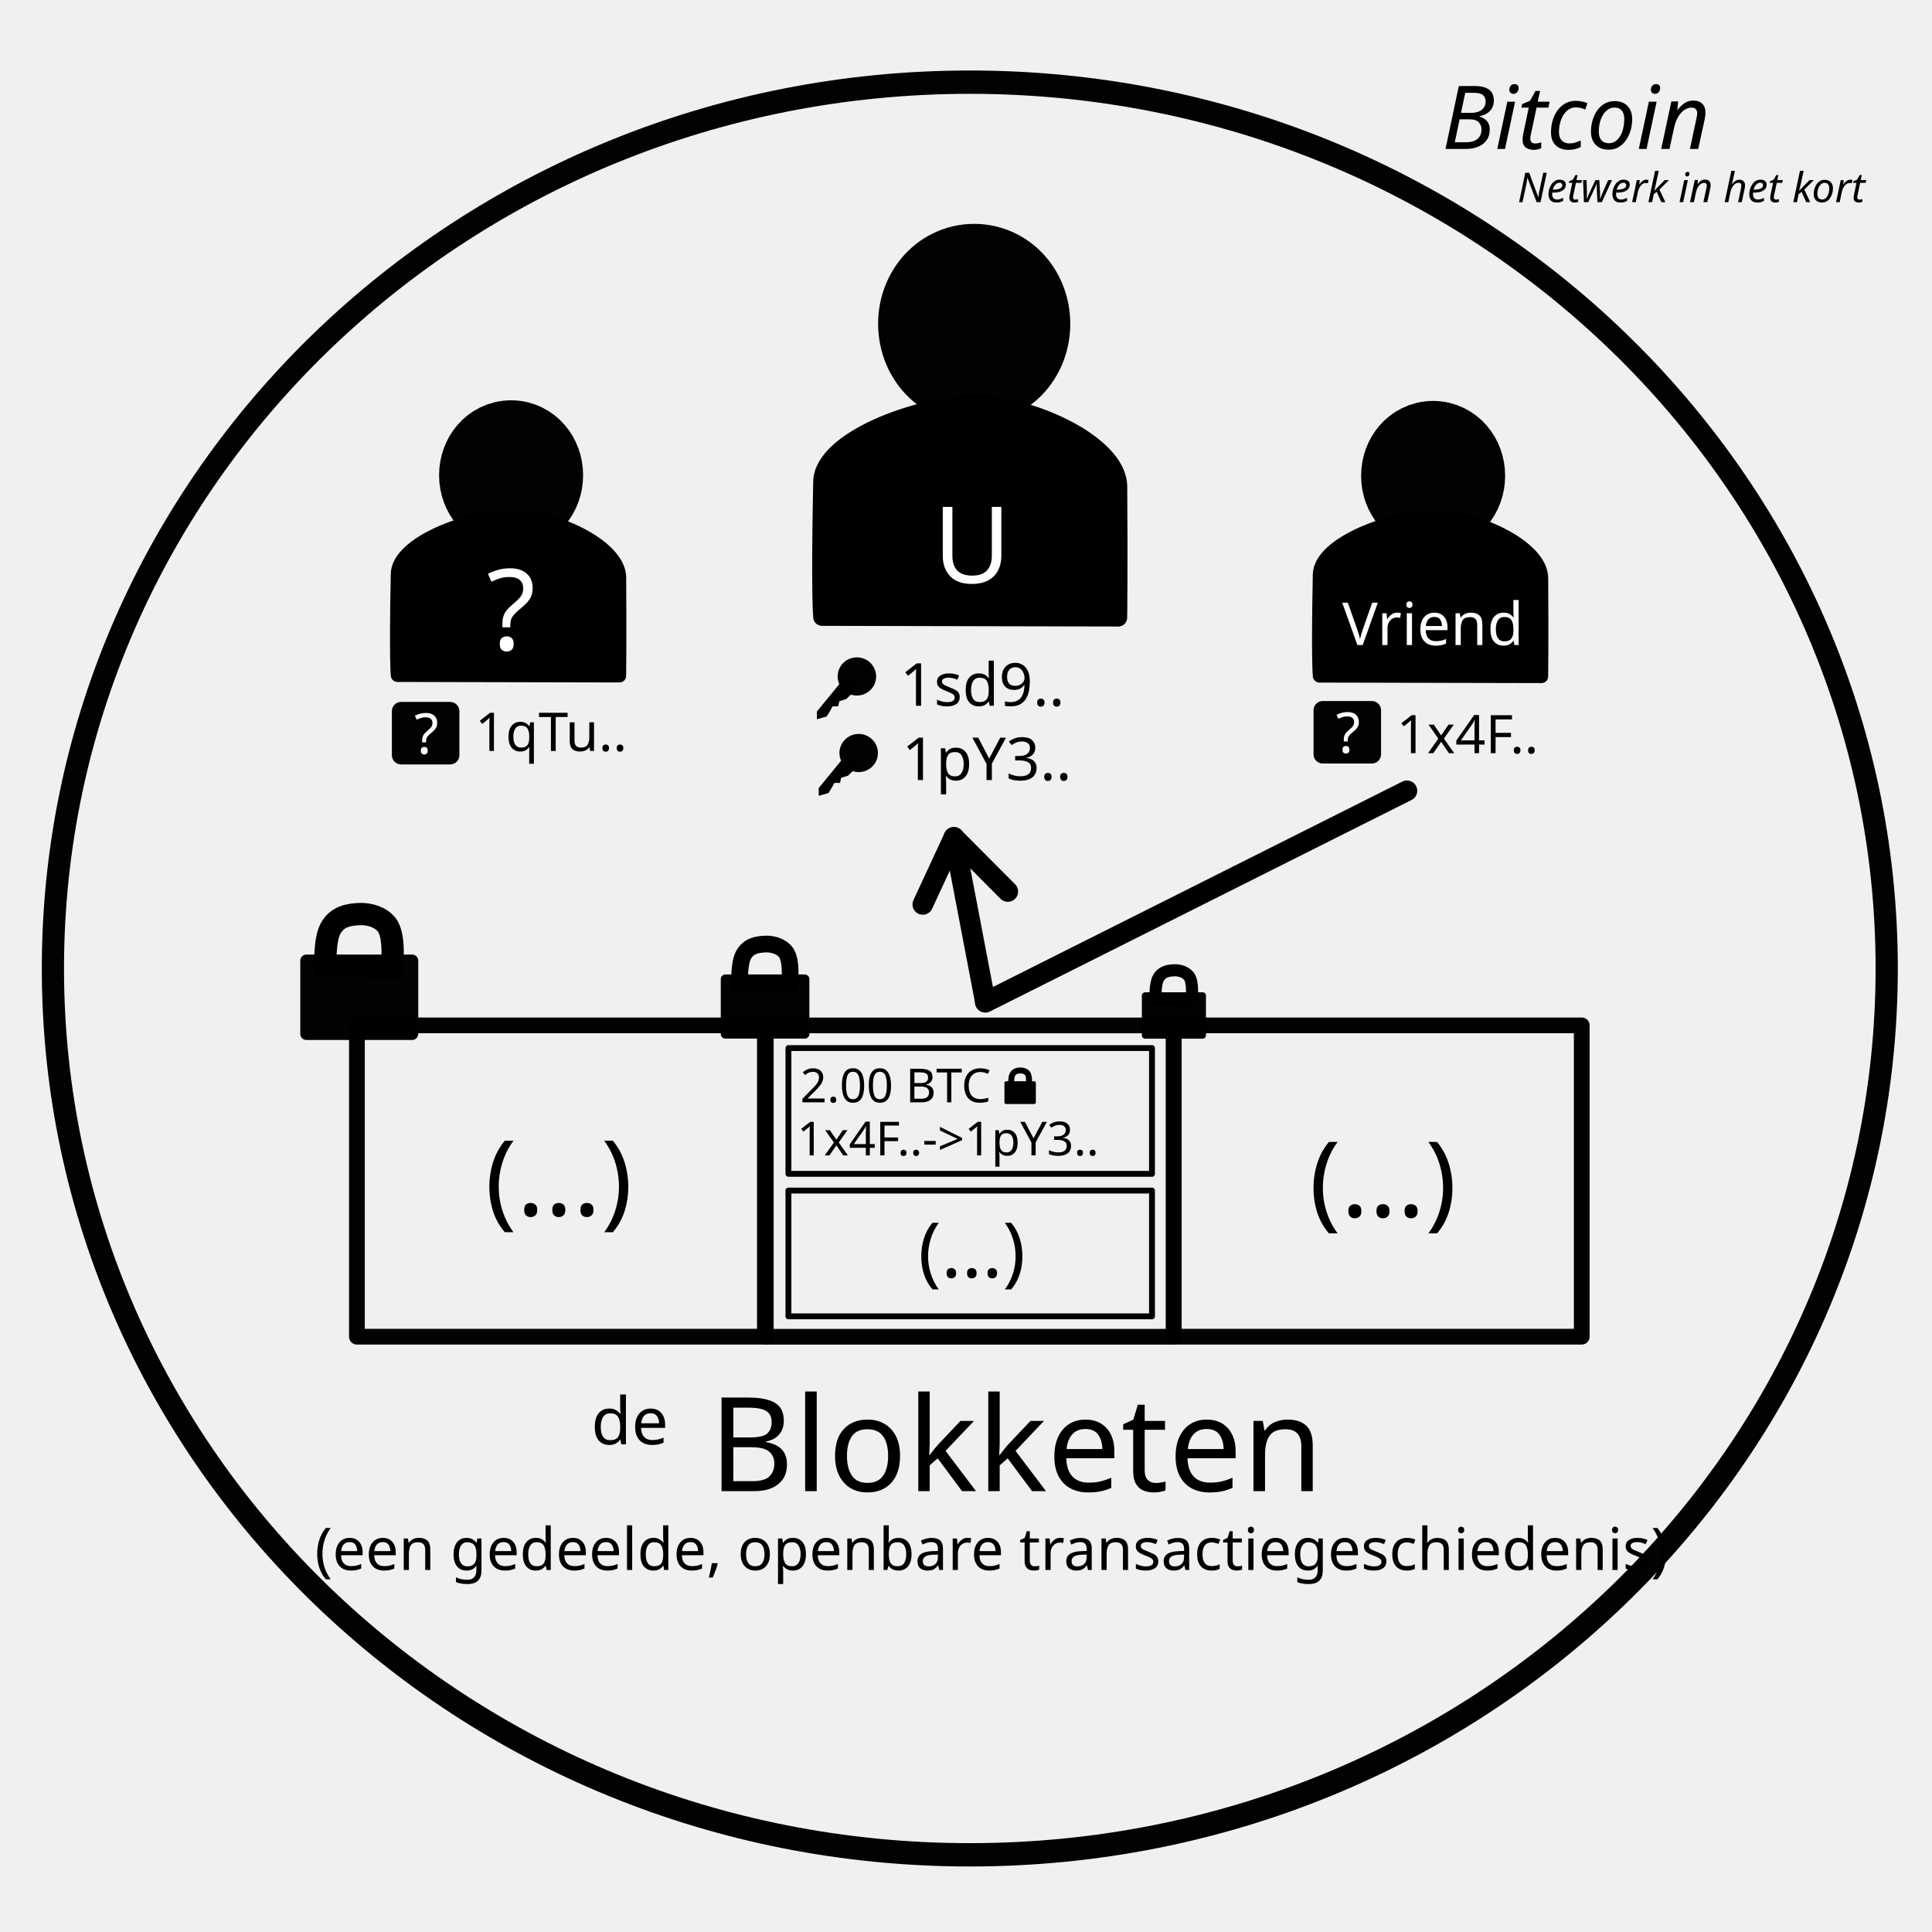
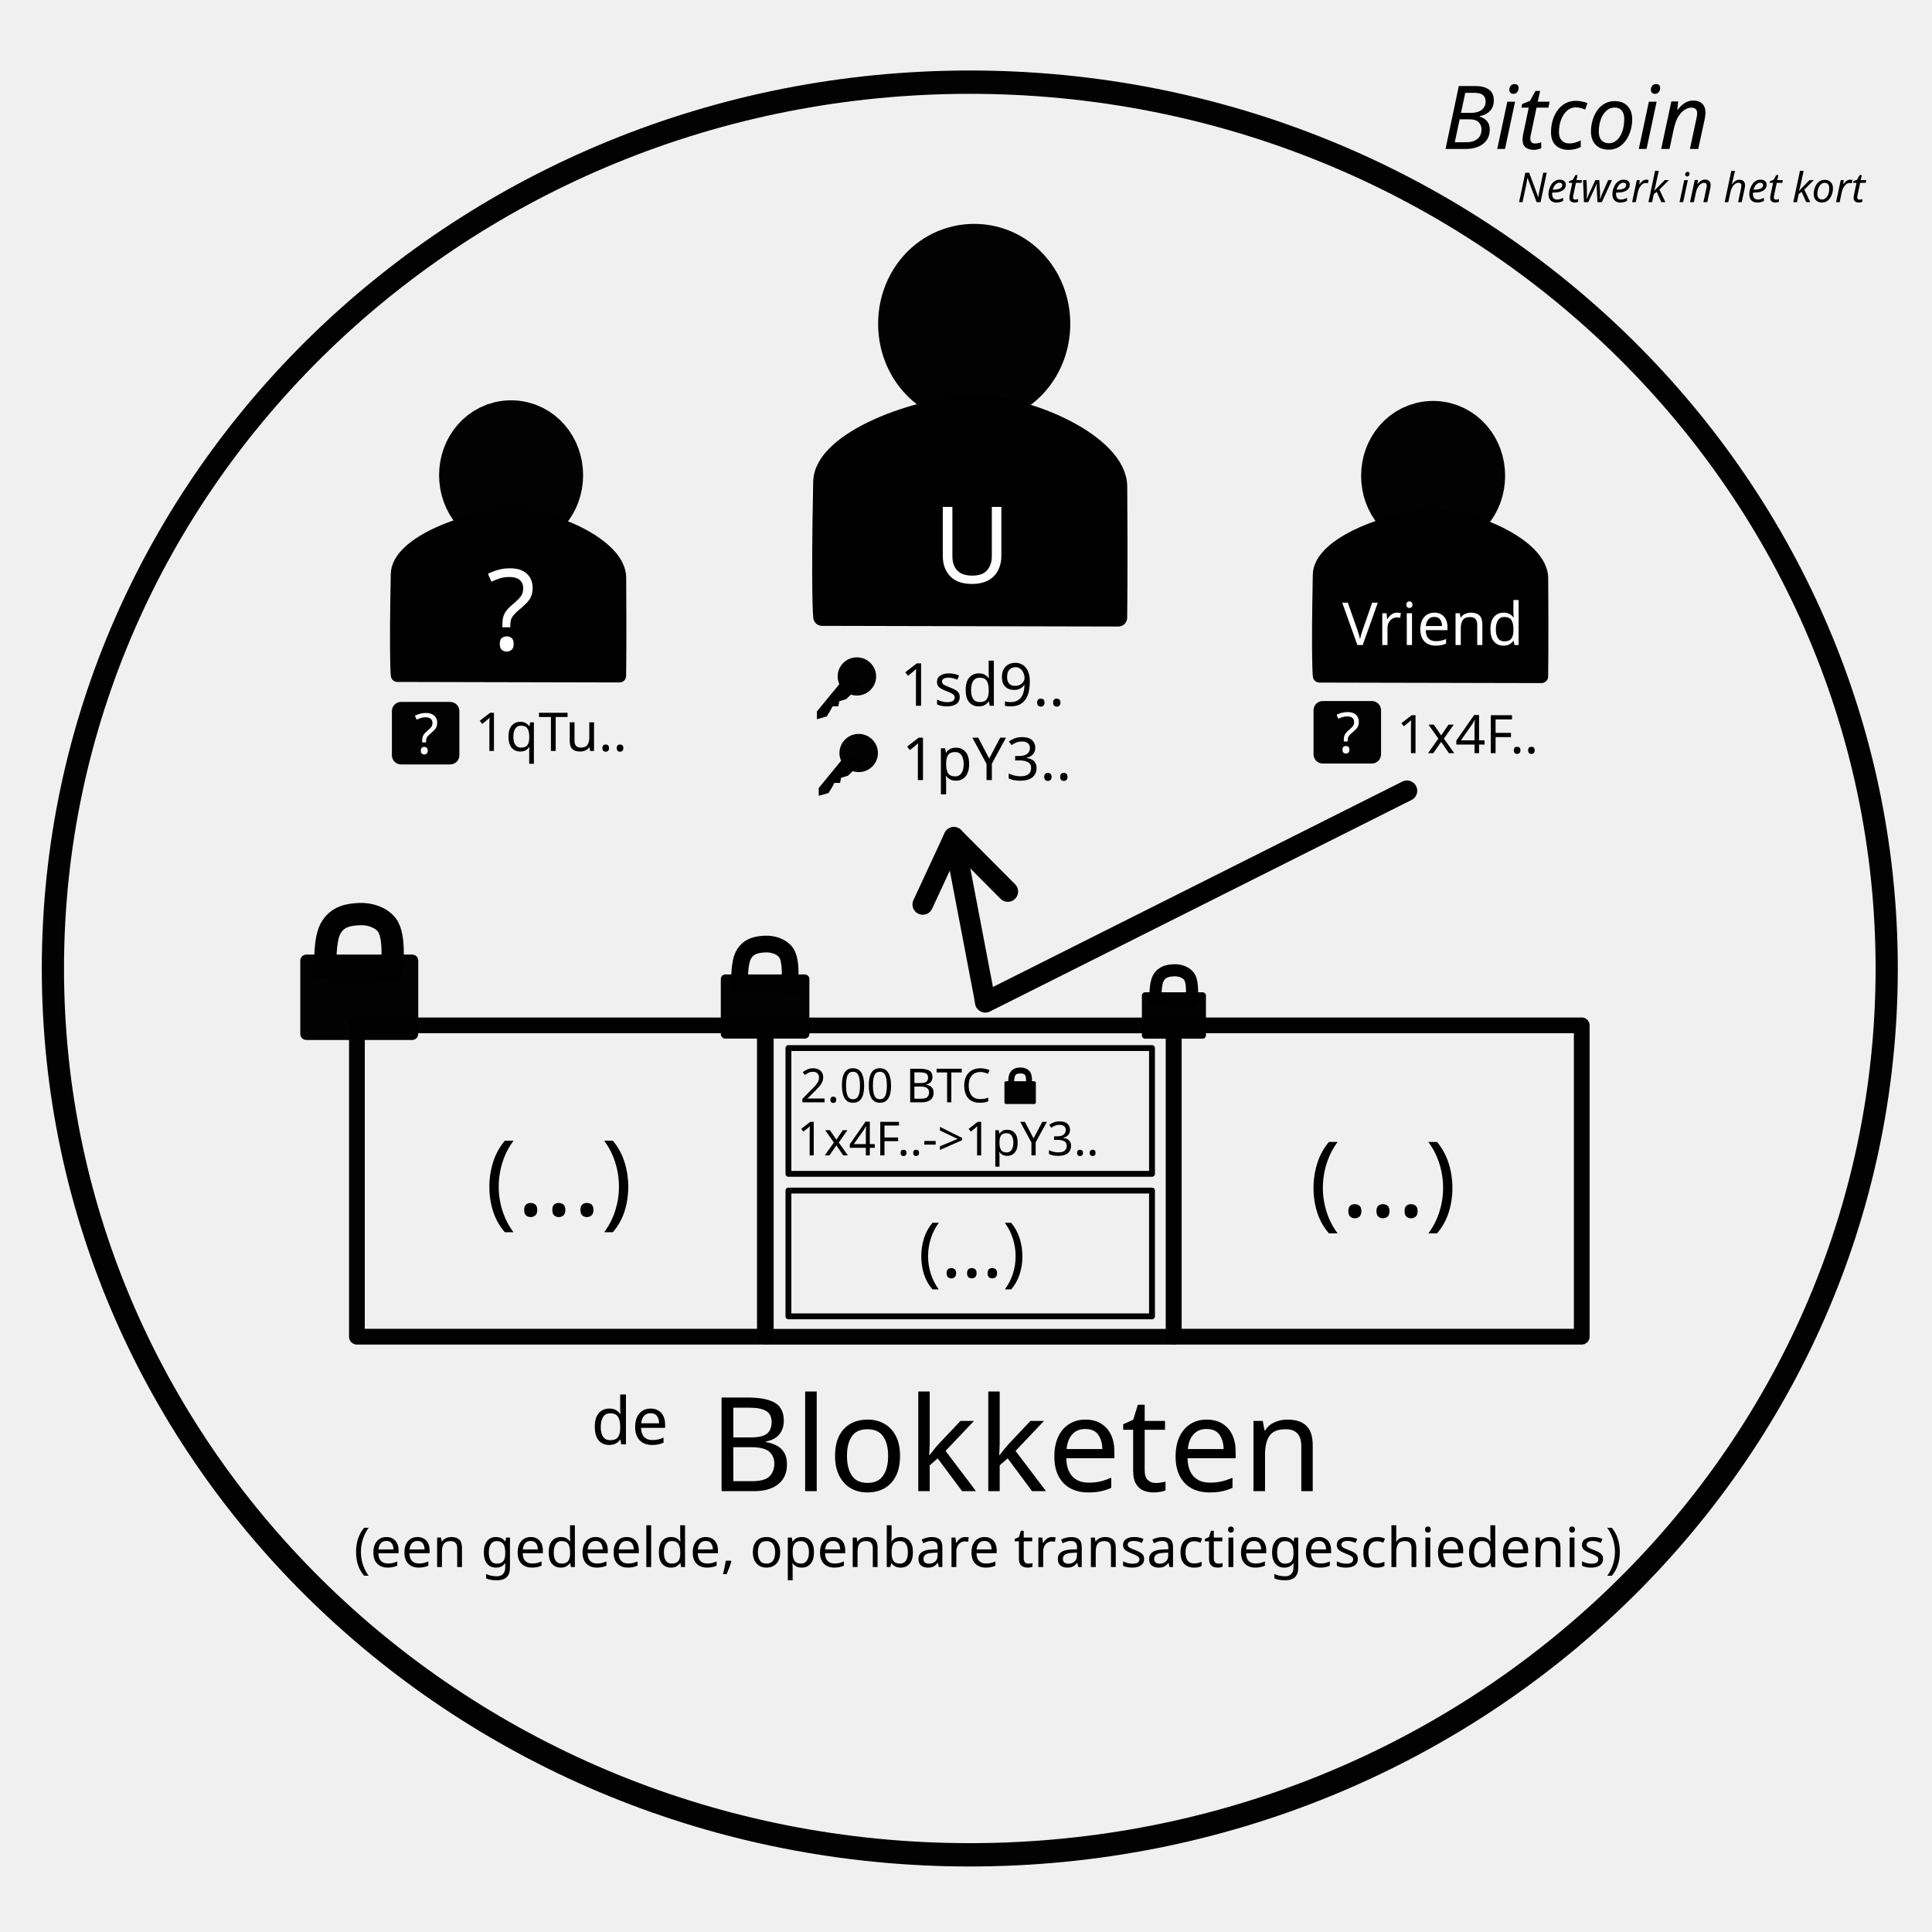
<svg xmlns="http://www.w3.org/2000/svg" width="600" height="600" id="svg2985" version="1.1">
  <defs id="defs2987" />
  <g id="layer1" transform="translate(0,568)">
    <path style="opacity:0.99;fill:#000000;fill-opacity:1;stroke:#000000;stroke-width:1.971;stroke-linecap:round;stroke-linejoin:round;stroke-miterlimit:4;stroke-opacity:1;stroke-dasharray:none" id="path3765" d="m 15.287,11.17 c 0,0.9 -0.557,1.63 -1.244,1.63 -0.687,0 -1.244,-0.73 -1.244,-1.63 0,-0.9 0.557,-1.63 1.244,-1.63 0.687,0 1.244,0.73 1.244,1.63 z" transform="matrix(13.38258,0,0,11.8669,114.6129,-599.9915)" />
    <path style="fill:#000000;fill-opacity:1;stroke:#000000;stroke-width:5.508;stroke-linecap:butt;stroke-linejoin:round;stroke-miterlimit:4;stroke-opacity:1;stroke-dasharray:none" d="m 255.304,-376.392 91.994,0.21 c 0,0 0.222,-14.141 0.02,-40.733 -0.1,-13.476 -28.119,-25.738 -44.796,-25.527 -17.221,0.219 -46.952,10.972 -47.22,24.048 -0.724,35.282 0,42.001 -9e-5,42.002 z" id="path3767" />
    <text xml:space="preserve" style="font-size:18.441px;font-style:normal;font-variant:normal;font-weight:500;font-stretch:normal;line-height:125%;letter-spacing:0px;word-spacing:0px;fill:#000000;fill-opacity:1;stroke:none;font-family:Ubuntu;-inkscape-font-specification:Ubuntu Medium" x="280.095" y="-325.738" id="text3777">
      <tspan id="tspan3779" x="280.095" y="-325.738" style="font-style:normal;font-variant:normal;font-weight:500;font-stretch:normal;font-family:Ubuntu;-inkscape-font-specification:Ubuntu Medium">1pY3..</tspan>
    </text>
    <text xml:space="preserve" style="font-size:18.441px;font-style:normal;font-variant:normal;font-weight:500;font-stretch:normal;line-height:125%;letter-spacing:0px;word-spacing:0px;fill:#000000;fill-opacity:1;stroke:none;font-family:Ubuntu;-inkscape-font-specification:Ubuntu Medium" x="279.503" y="-348.815" id="text3777-7">
      <tspan id="tspan3779-8" x="279.503" y="-348.815" style="font-style:normal;font-variant:normal;font-weight:500;font-stretch:normal;font-family:Ubuntu;-inkscape-font-specification:Ubuntu Medium">1sd9..</tspan>
    </text>
    <text xml:space="preserve" style="font-size:33.054px;font-style:normal;font-variant:normal;font-weight:500;font-stretch:normal;line-height:125%;letter-spacing:0px;word-spacing:0px;fill:#ffffff;fill-opacity:1;stroke:none;font-family:Ubuntu;-inkscape-font-specification:Ubuntu Medium" x="289.821" y="-386.981" id="text3833">
      <tspan id="tspan3835" x="289.821" y="-386.981">U</tspan>
    </text>
    <rect style="opacity:0.99;fill:#000000;fill-opacity:1;stroke:#000000;stroke-width:0;stroke-linecap:round;stroke-linejoin:round;stroke-miterlimit:4;stroke-opacity:1;stroke-dasharray:none" id="rect3775-6-5" width="20.965" height="19.412" x="121.703" y="-350.012" ry="2.857" />
    <text xml:space="preserve" style="font-size:16.604px;font-style:normal;font-weight:normal;line-height:125%;letter-spacing:0px;word-spacing:0px;fill:#000000;fill-opacity:1;stroke:none;font-family:Sans" x="147.513" y="-334.78" id="text3777-0-0">
      <tspan id="tspan3779-2-8" x="147.513" y="-334.78" style="font-style:normal;font-variant:normal;font-weight:500;font-stretch:normal;font-family:Ubuntu;-inkscape-font-specification:Ubuntu Medium">1qTu..</tspan>
    </text>
    <text xml:space="preserve" style="font-size:17.468px;font-style:normal;font-variant:normal;font-weight:500;font-stretch:normal;line-height:125%;letter-spacing:0px;word-spacing:0px;fill:#ffffff;fill-opacity:1;stroke:none;font-family:Ubuntu;-inkscape-font-specification:Ubuntu Medium" x="128.647" y="-333.938" id="text3864-0">
      <tspan id="tspan3866-7" x="128.647" y="-333.938">?</tspan>
    </text>
    <rect style="opacity:0.99;fill:#ffffff;fill-opacity:0;stroke:#000000;stroke-width:4.89;stroke-linecap:round;stroke-linejoin:round;stroke-miterlimit:4;stroke-opacity:1;stroke-dasharray:none" id="rect3910" width="126.697" height="96.682" x="110.842" y="-249.561" ry="0" rx="0" />
    <rect style="opacity:0.99;fill:#000000;fill-opacity:1;stroke:#000000;stroke-width:3.774;stroke-linecap:round;stroke-linejoin:round;stroke-miterlimit:4;stroke-opacity:1;stroke-dasharray:none" id="rect3968" width="32.859" height="22.748" x="95.144" y="-269.662" />
    <path style="fill:none;stroke:#000000;stroke-width:6.919;stroke-linecap:butt;stroke-linejoin:miter;stroke-miterlimit:4;stroke-opacity:1;stroke-dasharray:none" d="m 121.683,-267.275 c 0,0 1.211,-9.894 -1.545,-13.48 -1.869,-2.433 -5.502,-3.539 -8.566,-3.37 -3.085,0.172 -6.865,0.587 -8.987,4.634 -1.863,3.552 -1.545,11.655 -1.545,11.655 z" id="path3970" />
    <rect style="opacity:0.99;fill:#000000;fill-opacity:1;stroke:#000000;stroke-width:2.834;stroke-linecap:round;stroke-linejoin:round;stroke-miterlimit:4;stroke-opacity:1;stroke-dasharray:none" id="rect3968-6" width="24.678" height="17.085" x="225.265" y="-263.952" />
    <path style="fill:none;stroke:#000000;stroke-width:5.196;stroke-linecap:butt;stroke-linejoin:miter;stroke-miterlimit:4;stroke-opacity:1;stroke-dasharray:none" d="m 245.197,-262.159 c 0,0 0.909,-7.43 -1.16,-10.124 -1.404,-1.828 -4.132,-2.658 -6.433,-2.531 -2.317,0.128 -5.156,0.441 -6.75,3.48 -1.399,2.668 -1.16,8.753 -1.16,8.753 z" id="path3970-8" />
    <rect style="opacity:0.99;fill:#000000;fill-opacity:1;stroke:#000000;stroke-width:2.051;stroke-linecap:round;stroke-linejoin:round;stroke-miterlimit:4;stroke-opacity:1;stroke-dasharray:none" id="rect3968-3" width="17.855" height="12.361" x="355.643" y="-258.81" />
    <path style="fill:none;stroke:#000000;stroke-width:3.76;stroke-linecap:butt;stroke-linejoin:miter;stroke-miterlimit:4;stroke-opacity:1;stroke-dasharray:none" d="m 370.065,-257.513 c 0,0 0.658,-5.376 -0.839,-7.325 -1.016,-1.322 -2.99,-1.923 -4.655,-1.831 -1.676,0.091 -3.73,0.319 -4.883,2.518 -1.012,1.93 -0.839,6.333 -0.839,6.333 z" id="path3970-1" />
    <text xml:space="preserve" style="font-size:4px;font-style:normal;font-weight:normal;line-height:125%;letter-spacing:0px;word-spacing:0px;fill:#000000;fill-opacity:1;stroke:none;font-family:Sans" x="6.631" y="18.828" id="text4015">
      <tspan id="tspan4017" x="6.631" y="18.828" />
    </text>
    <text xml:space="preserve" style="font-size:14.598px;font-style:normal;font-variant:normal;font-weight:500;font-stretch:normal;line-height:125%;letter-spacing:0px;word-spacing:0px;fill:#000000;fill-opacity:1;stroke:none;font-family:Ubuntu;-inkscape-font-specification:Ubuntu Medium" x="247.528" y="-209.182" id="text4023">
      <tspan id="tspan4025" x="247.528" y="-209.182">1x4F..-&gt;1pY3..</tspan>
    </text>
    <text xml:space="preserve" style="font-size:14.598px;font-style:normal;font-variant:normal;font-weight:normal;font-stretch:normal;line-height:125%;letter-spacing:0px;word-spacing:0px;fill:#000000;fill-opacity:1;stroke:none;font-family:Ubuntu;-inkscape-font-specification:Ubuntu" x="248.485" y="-225.672" id="text4048">
      <tspan id="tspan4050" x="248.485" y="-225.672">2.00 BTC</tspan>
    </text>
    <text xml:space="preserve" style="font-size:32.578px;font-style:normal;font-variant:normal;font-weight:normal;font-stretch:normal;line-height:125%;letter-spacing:0px;word-spacing:0px;fill:#000000;fill-opacity:1;stroke:none;font-family:Ubuntu;-inkscape-font-specification:Ubuntu" x="150.679" y="-190.478" id="text4083-7">
      <tspan id="tspan4085-6" x="150.679" y="-190.478" style="font-size:32.578px;font-style:normal;font-variant:normal;font-weight:normal;font-stretch:normal;font-family:Ubuntu;-inkscape-font-specification:Ubuntu">(...)</tspan>
    </text>
    <text xml:space="preserve" style="font-size:32.578px;font-style:normal;font-variant:normal;font-weight:normal;font-stretch:normal;line-height:125%;letter-spacing:0px;word-spacing:0px;fill:#000000;fill-opacity:1;stroke:none;font-family:Ubuntu;-inkscape-font-specification:Ubuntu" x="406.626" y="-190.099" id="text4083-7-9">
      <tspan id="tspan4085-6-5" x="406.626" y="-190.099" style="font-size:32.578px;font-style:normal;font-variant:normal;font-weight:normal;font-stretch:normal;font-family:Ubuntu;-inkscape-font-specification:Ubuntu">(...)</tspan>
    </text>
    <path style="opacity:0.99;fill:none;stroke:#000000;stroke-width:0.345;stroke-linecap:round;stroke-linejoin:round;stroke-miterlimit:4;stroke-opacity:1;stroke-dasharray:none" id="path4129" d="m 30.586,12.911 c 0,7.238 -6.377,13.105 -14.244,13.105 -7.867,0 -14.244,-5.867 -14.244,-13.105 0,-7.238 6.377,-13.105 14.244,-13.105 7.867,0 14.244,5.867 14.244,13.105 z" transform="matrix(19.99092,0,0,21.00392,-25.50988,-538.4092)" />
    <text xml:space="preserve" style="font-size:40.709px;font-style:normal;font-variant:normal;font-weight:normal;font-stretch:normal;line-height:125%;letter-spacing:0px;word-spacing:0px;fill:#000000;fill-opacity:1;stroke:none;font-family:Ubuntu;-inkscape-font-specification:Ubuntu" x="220.131" y="-104.911" id="text4131">
      <tspan id="tspan4133" x="220.131" y="-104.911">Blokketen</tspan>
    </text>
    <text xml:space="preserve" style="font-size:20.354px;font-style:normal;font-variant:normal;font-weight:normal;font-stretch:normal;line-height:125%;letter-spacing:0px;word-spacing:0px;fill:#000000;fill-opacity:1;stroke:none;font-family:Ubuntu;-inkscape-font-specification:Ubuntu" x="183.597" y="-119.453" id="text4135">
      <tspan id="tspan4137" x="183.597" y="-119.453">de</tspan>
    </text>
-     <text xml:space="preserve" style="font-size:18.248px;font-style:normal;font-variant:normal;font-weight:normal;font-stretch:normal;line-height:125%;letter-spacing:0px;word-spacing:0px;fill:#000000;fill-opacity:1;stroke:none;font-family:Ubuntu;-inkscape-font-specification:Ubuntu" x="97.774" y="-80.435" id="text4139">
-       <tspan id="tspan4141" x="97.774" y="-80.435">(een gedeelde, openbare transactiegeschiedenis)</tspan>
+     <text xml:space="preserve" style="font-size:17.098px;font-style:normal;font-variant:normal;font-weight:normal;font-stretch:normal;line-height:125%;letter-spacing:0px;word-spacing:0px;fill:#000000;fill-opacity:1;stroke:none;font-family:Ubuntu;-inkscape-font-specification:Ubuntu" x="109.884" y="-81.336" id="text4139">
+       <tspan id="tspan4141" x="109.884" y="-81.336">(een gedeelde, openbare transactiegeschiedenis)</tspan>
    </text>
    <rect style="opacity:0.99;fill:#ffffff;fill-opacity:0;stroke:#000000;stroke-width:4.887;stroke-linecap:round;stroke-linejoin:round;stroke-miterlimit:4;stroke-opacity:1;stroke-dasharray:none" id="rect3910-0" width="126.697" height="96.682" x="237.82" y="-249.541" ry="0" rx="0" />
    <rect style="opacity:0.99;fill:#ffffff;fill-opacity:0;stroke:#000000;stroke-width:4.887;stroke-linecap:round;stroke-linejoin:round;stroke-miterlimit:4;stroke-opacity:1;stroke-dasharray:none" id="rect3910-00" width="126.697" height="96.682" x="364.527" y="-249.563" ry="0" rx="0" />
    <text xml:space="preserve" style="font-size:1.5px;font-style:normal;font-weight:normal;line-height:125%;letter-spacing:0px;word-spacing:0px;fill:#000000;fill-opacity:1;stroke:none;font-family:Sans" x="8.088" y="27.404" id="text4168">
      <tspan id="tspan4170" x="8.088" y="27.404" />
    </text>
    <rect style="opacity:0.99;fill:#000000;fill-opacity:1;stroke:#000000;stroke-width:1.005;stroke-linecap:round;stroke-linejoin:round;stroke-miterlimit:4;stroke-opacity:1;stroke-dasharray:none" id="rect3968-3-4" width="8.753" height="6.06" x="312.439" y="-231.705" />
    <path style="fill:none;stroke:#000000;stroke-width:1.843;stroke-linecap:butt;stroke-linejoin:miter;stroke-miterlimit:4;stroke-opacity:1;stroke-dasharray:none" d="m 319.509,-231.069 c 0,0 0.322,-2.636 -0.411,-3.591 -0.498,-0.648 -1.466,-0.943 -2.282,-0.898 -0.822,0.046 -1.829,0.157 -2.394,1.234 -0.496,0.946 -0.411,3.105 -0.411,3.105 z" id="path3970-1-8" />
    <rect style="opacity:0.99;fill:none;stroke:#000000;stroke-width:1.825;stroke-linecap:round;stroke-linejoin:round;stroke-miterlimit:4;stroke-opacity:1;stroke-dasharray:none" id="rect4234" width="112.91" height="39.062" x="244.855" y="-242.512" />
    <text xml:space="preserve" style="font-size:23.723px;font-style:normal;font-variant:normal;font-weight:normal;font-stretch:normal;line-height:125%;letter-spacing:0px;word-spacing:0px;fill:#000000;fill-opacity:1;stroke:none;font-family:Ubuntu;-inkscape-font-specification:Ubuntu" x="285.155" y="-171.317" id="text4083-7-9-0">
      <tspan id="tspan4085-6-5-7" x="285.155" y="-171.317" style="font-size:23.723px;font-style:normal;font-variant:normal;font-weight:normal;font-stretch:normal;font-family:Ubuntu;-inkscape-font-specification:Ubuntu">(...)</tspan>
    </text>
    <rect style="opacity:0.99;fill:none;stroke:#000000;stroke-width:1.825;stroke-linecap:round;stroke-linejoin:round;stroke-miterlimit:4;stroke-opacity:1;stroke-dasharray:none" id="rect4234-2" width="112.91" height="39.062" x="244.855" y="-198.259" />
    <path style="opacity:0.99;fill:#000000;fill-opacity:1;stroke:#000000;stroke-width:0.1;stroke-linecap:round;stroke-linejoin:round;stroke-miterlimit:4;stroke-opacity:1;stroke-dasharray:none" id="path4293-3" d="m 13.078,10.053 c 0,0.115 -0.094,0.209 -0.211,0.209 -0.116,0 -0.211,-0.094 -0.211,-0.209 0,-0.115 0.094,-0.209 0.211,-0.209 0.116,0 0.211,0.094 0.211,0.209 z" transform="matrix(22.89748,0,0,22.89748,-28.50906,-588.1113)" />
    <path style="fill:#000000;fill-opacity:1;stroke:#000000;stroke-width:0;stroke-linecap:butt;stroke-linejoin:miter;stroke-miterlimit:4;stroke-opacity:1;stroke-dasharray:none" d="m 261.839,-356.974 -8.139,9.928 0,2.415 3.032,-0.859 1.065,-1.719 0.785,-1.44 1.741,0.003 0.339,-1.584 2.12,-0.646 4.385,-4.209 z" id="path4297-3" />
    <path style="opacity:0.99;fill:#000000;fill-opacity:1;stroke:#000000;stroke-width:0.1;stroke-linecap:round;stroke-linejoin:round;stroke-miterlimit:4;stroke-opacity:1;stroke-dasharray:none" id="path4293-3-2" d="m 13.078,10.053 c 0,0.115 -0.094,0.209 -0.211,0.209 -0.116,0 -0.211,-0.094 -0.211,-0.209 0,-0.115 0.094,-0.209 0.211,-0.209 0.116,0 0.211,0.094 0.211,0.209 z" transform="matrix(22.89748,0,0,22.89748,-27.94851,-564.3339)" />
    <path style="fill:#000000;fill-opacity:1;stroke:#000000;stroke-width:0;stroke-linecap:butt;stroke-linejoin:miter;stroke-miterlimit:4;stroke-opacity:1;stroke-dasharray:none" d="m 262.4,-333.197 -8.139,9.928 0,2.415 3.032,-0.859 1.065,-1.719 0.785,-1.44 1.741,0.003 0.339,-1.584 2.12,-0.646 4.385,-4.209 z" id="path4297-3-0" />
    <text xml:space="preserve" style="font-size:16.514px;font-style:normal;font-variant:normal;font-weight:500;font-stretch:normal;line-height:125%;letter-spacing:0px;word-spacing:0px;fill:#000000;fill-opacity:1;stroke:none;font-family:Ubuntu;-inkscape-font-specification:Ubuntu Medium" x="433.747" y="-334.092" id="text3777-0-0-0">
      <tspan id="tspan3779-2-8-0" x="433.747" y="-334.092" style="font-style:normal;font-variant:normal;font-weight:500;font-stretch:normal;font-family:Ubuntu;-inkscape-font-specification:Ubuntu Medium">1x4F..</tspan>
    </text>
    <text xml:space="preserve" style="font-size:27.372px;font-style:italic;font-variant:normal;font-weight:500;font-stretch:normal;line-height:125%;letter-spacing:0px;word-spacing:0px;fill:#000000;fill-opacity:1;stroke:none;font-family:Ubuntu;-inkscape-font-specification:Ubuntu Medium Italic" x="447.796" y="-521.739" id="text4484">
      <tspan id="tspan4486" x="447.796" y="-521.739">Bitcoin</tspan>
    </text>
    <text xml:space="preserve" style="font-size:12.774px;font-style:italic;font-variant:normal;font-weight:500;font-stretch:normal;line-height:125%;letter-spacing:0px;word-spacing:0px;fill:#000000;fill-opacity:1;stroke:none;font-family:Ubuntu;-inkscape-font-specification:Ubuntu Medium Italic" x="471.252" y="-505.219" id="text4492">
      <tspan x="471.252" y="-505.219" id="tspan4528">Netwerk in het kort</tspan>
    </text>
    <path style="fill:none;stroke:#000000;stroke-width:6.387;stroke-linecap:round;stroke-linejoin:round;stroke-miterlimit:4;stroke-opacity:1;stroke-dasharray:none" d="m 436.942,-322.423 -130.951,65.701" id="path4532" />
    <path style="fill:none;stroke:#000000;stroke-width:6.387;stroke-linecap:round;stroke-linejoin:miter;stroke-miterlimit:4;stroke-opacity:1;stroke-dasharray:none" d="m 305.994,-256.895 -9.476,-49.647" id="path4536" />
    <path style="fill:none;stroke:#000000;stroke-width:6.387;stroke-linecap:round;stroke-linejoin:miter;stroke-miterlimit:4;stroke-opacity:1;stroke-dasharray:none" d="m 296.237,-307.949 16.751,16.822" id="path4538" />
    <path style="fill:none;stroke:#000000;stroke-width:6.387;stroke-linecap:round;stroke-linejoin:miter;stroke-miterlimit:4;stroke-opacity:1;stroke-dasharray:none" d="m 296.253,-307.976 -9.682,20.863" id="path4540" />
    <path style="opacity:0.99;fill:#000000;fill-opacity:1;stroke:#000000;stroke-width:1.971;stroke-linecap:round;stroke-linejoin:round;stroke-miterlimit:4;stroke-opacity:1;stroke-dasharray:none" id="path3765-5" d="m 15.287,11.17 c 0,0.9 -0.557,1.63 -1.244,1.63 -0.687,0 -1.244,-0.73 -1.244,-1.63 0,-0.9 0.557,-1.63 1.244,-1.63 0.687,0 1.244,0.73 1.244,1.63 z" transform="matrix(10.03112,0,0,8.895014,304.2014,-519.5819)" />
    <path style="fill:#000000;fill-opacity:1;stroke:#000000;stroke-width:4.129;stroke-linecap:butt;stroke-linejoin:round;stroke-miterlimit:4;stroke-opacity:1;stroke-dasharray:none" d="m 409.772,-358.084 68.955,0.157 c 0,0 0.166,-10.6 0.015,-30.532 -0.075,-10.101 -21.077,-19.293 -33.577,-19.134 -12.908,0.164 -35.194,8.224 -35.395,18.025 -0.543,26.446 0,31.483 -4e-5,31.483 z" id="path3767-5" />
    <path style="opacity:0.99;fill:#000000;fill-opacity:1;stroke:#000000;stroke-width:1.971;stroke-linecap:round;stroke-linejoin:round;stroke-miterlimit:4;stroke-opacity:1;stroke-dasharray:none" id="path3765-5-5" d="m 15.287,11.17 c 0,0.9 -0.557,1.63 -1.244,1.63 -0.687,0 -1.244,-0.73 -1.244,-1.63 0,-0.9 0.557,-1.63 1.244,-1.63 0.687,0 1.244,0.73 1.244,1.63 z" transform="matrix(10.03112,0,0,8.895014,17.85847,-519.7753)" />
    <path style="fill:#000000;fill-opacity:1;stroke:#000000;stroke-width:4.129;stroke-linecap:butt;stroke-linejoin:round;stroke-miterlimit:4;stroke-opacity:1;stroke-dasharray:none" d="m 123.429,-358.278 68.955,0.157 c 0,0 0.166,-10.6 0.015,-30.532 -0.074,-10.101 -21.077,-19.292 -33.577,-19.133 -12.908,0.164 -35.194,8.224 -35.395,18.025 -0.543,26.446 0,31.483 -5e-5,31.483 z" id="path3767-5-7" />
    <text xml:space="preserve" style="font-size:18.425px;font-style:normal;font-variant:normal;font-weight:500;font-stretch:normal;line-height:125%;letter-spacing:0px;word-spacing:0px;fill:#ffffff;fill-opacity:1;stroke:none;font-family:Ubuntu;-inkscape-font-specification:Ubuntu Medium" x="416.844" y="-367.671" id="text4542">
      <tspan id="tspan4544" x="416.844" y="-367.671">Vriend</tspan>
    </text>
    <text xml:space="preserve" style="font-size:35.043px;font-style:normal;font-variant:normal;font-weight:500;font-stretch:normal;line-height:125%;letter-spacing:0px;word-spacing:0px;fill:#ffffff;fill-opacity:1;stroke:none;font-family:Ubuntu;-inkscape-font-specification:Ubuntu Medium" x="151.118" y="-366.137" id="text4392">
      <tspan id="tspan4394" x="151.118" y="-366.137">?</tspan>
    </text>
    <rect style="opacity:0.99;fill:#000000;fill-opacity:1;stroke:#000000;stroke-width:0;stroke-linecap:round;stroke-linejoin:round;stroke-miterlimit:4;stroke-opacity:1;stroke-dasharray:none" id="rect3775-6-5-2" width="20.965" height="19.412" x="407.932" y="-350.292" ry="2.857" />
    <text xml:space="preserve" style="font-size:17.468px;font-style:normal;font-variant:normal;font-weight:500;font-stretch:normal;line-height:125%;letter-spacing:0px;word-spacing:0px;fill:#ffffff;fill-opacity:1;stroke:none;font-family:Ubuntu;-inkscape-font-specification:Ubuntu Medium" x="414.877" y="-334.218" id="text3864-0-8">
      <tspan id="tspan3866-7-0" x="414.877" y="-334.218">?</tspan>
    </text>
  </g>
</svg>
